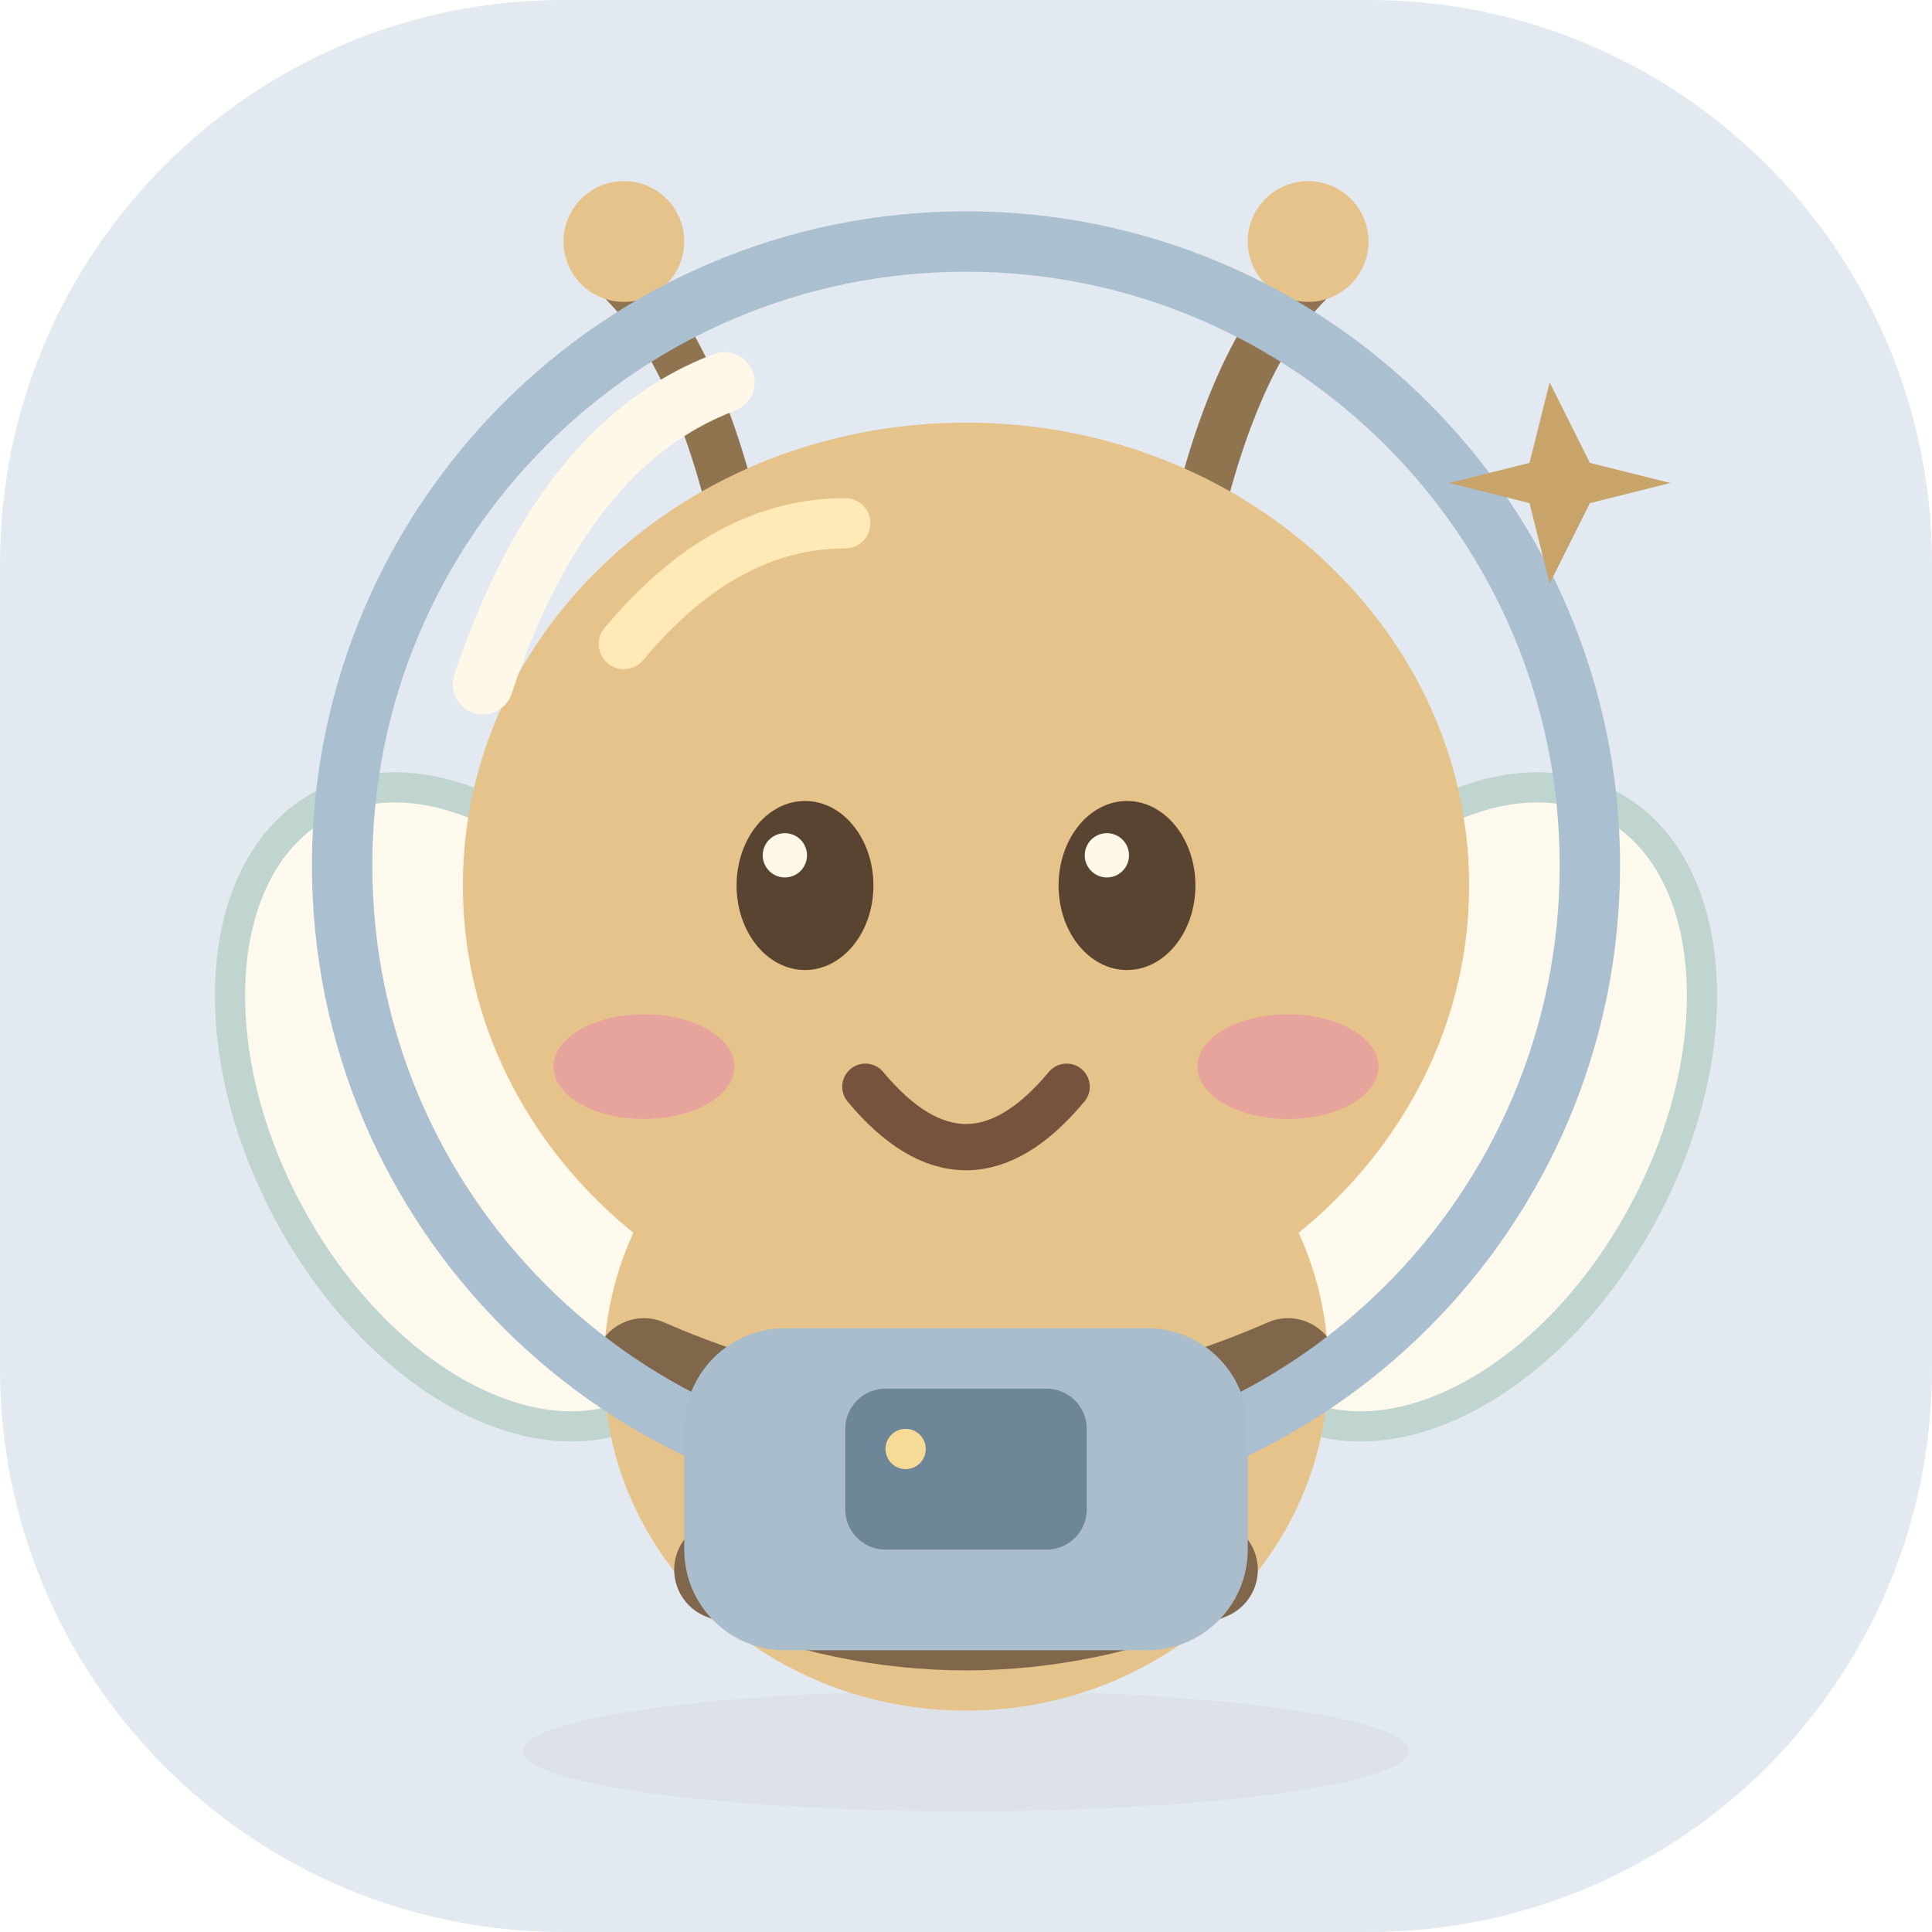
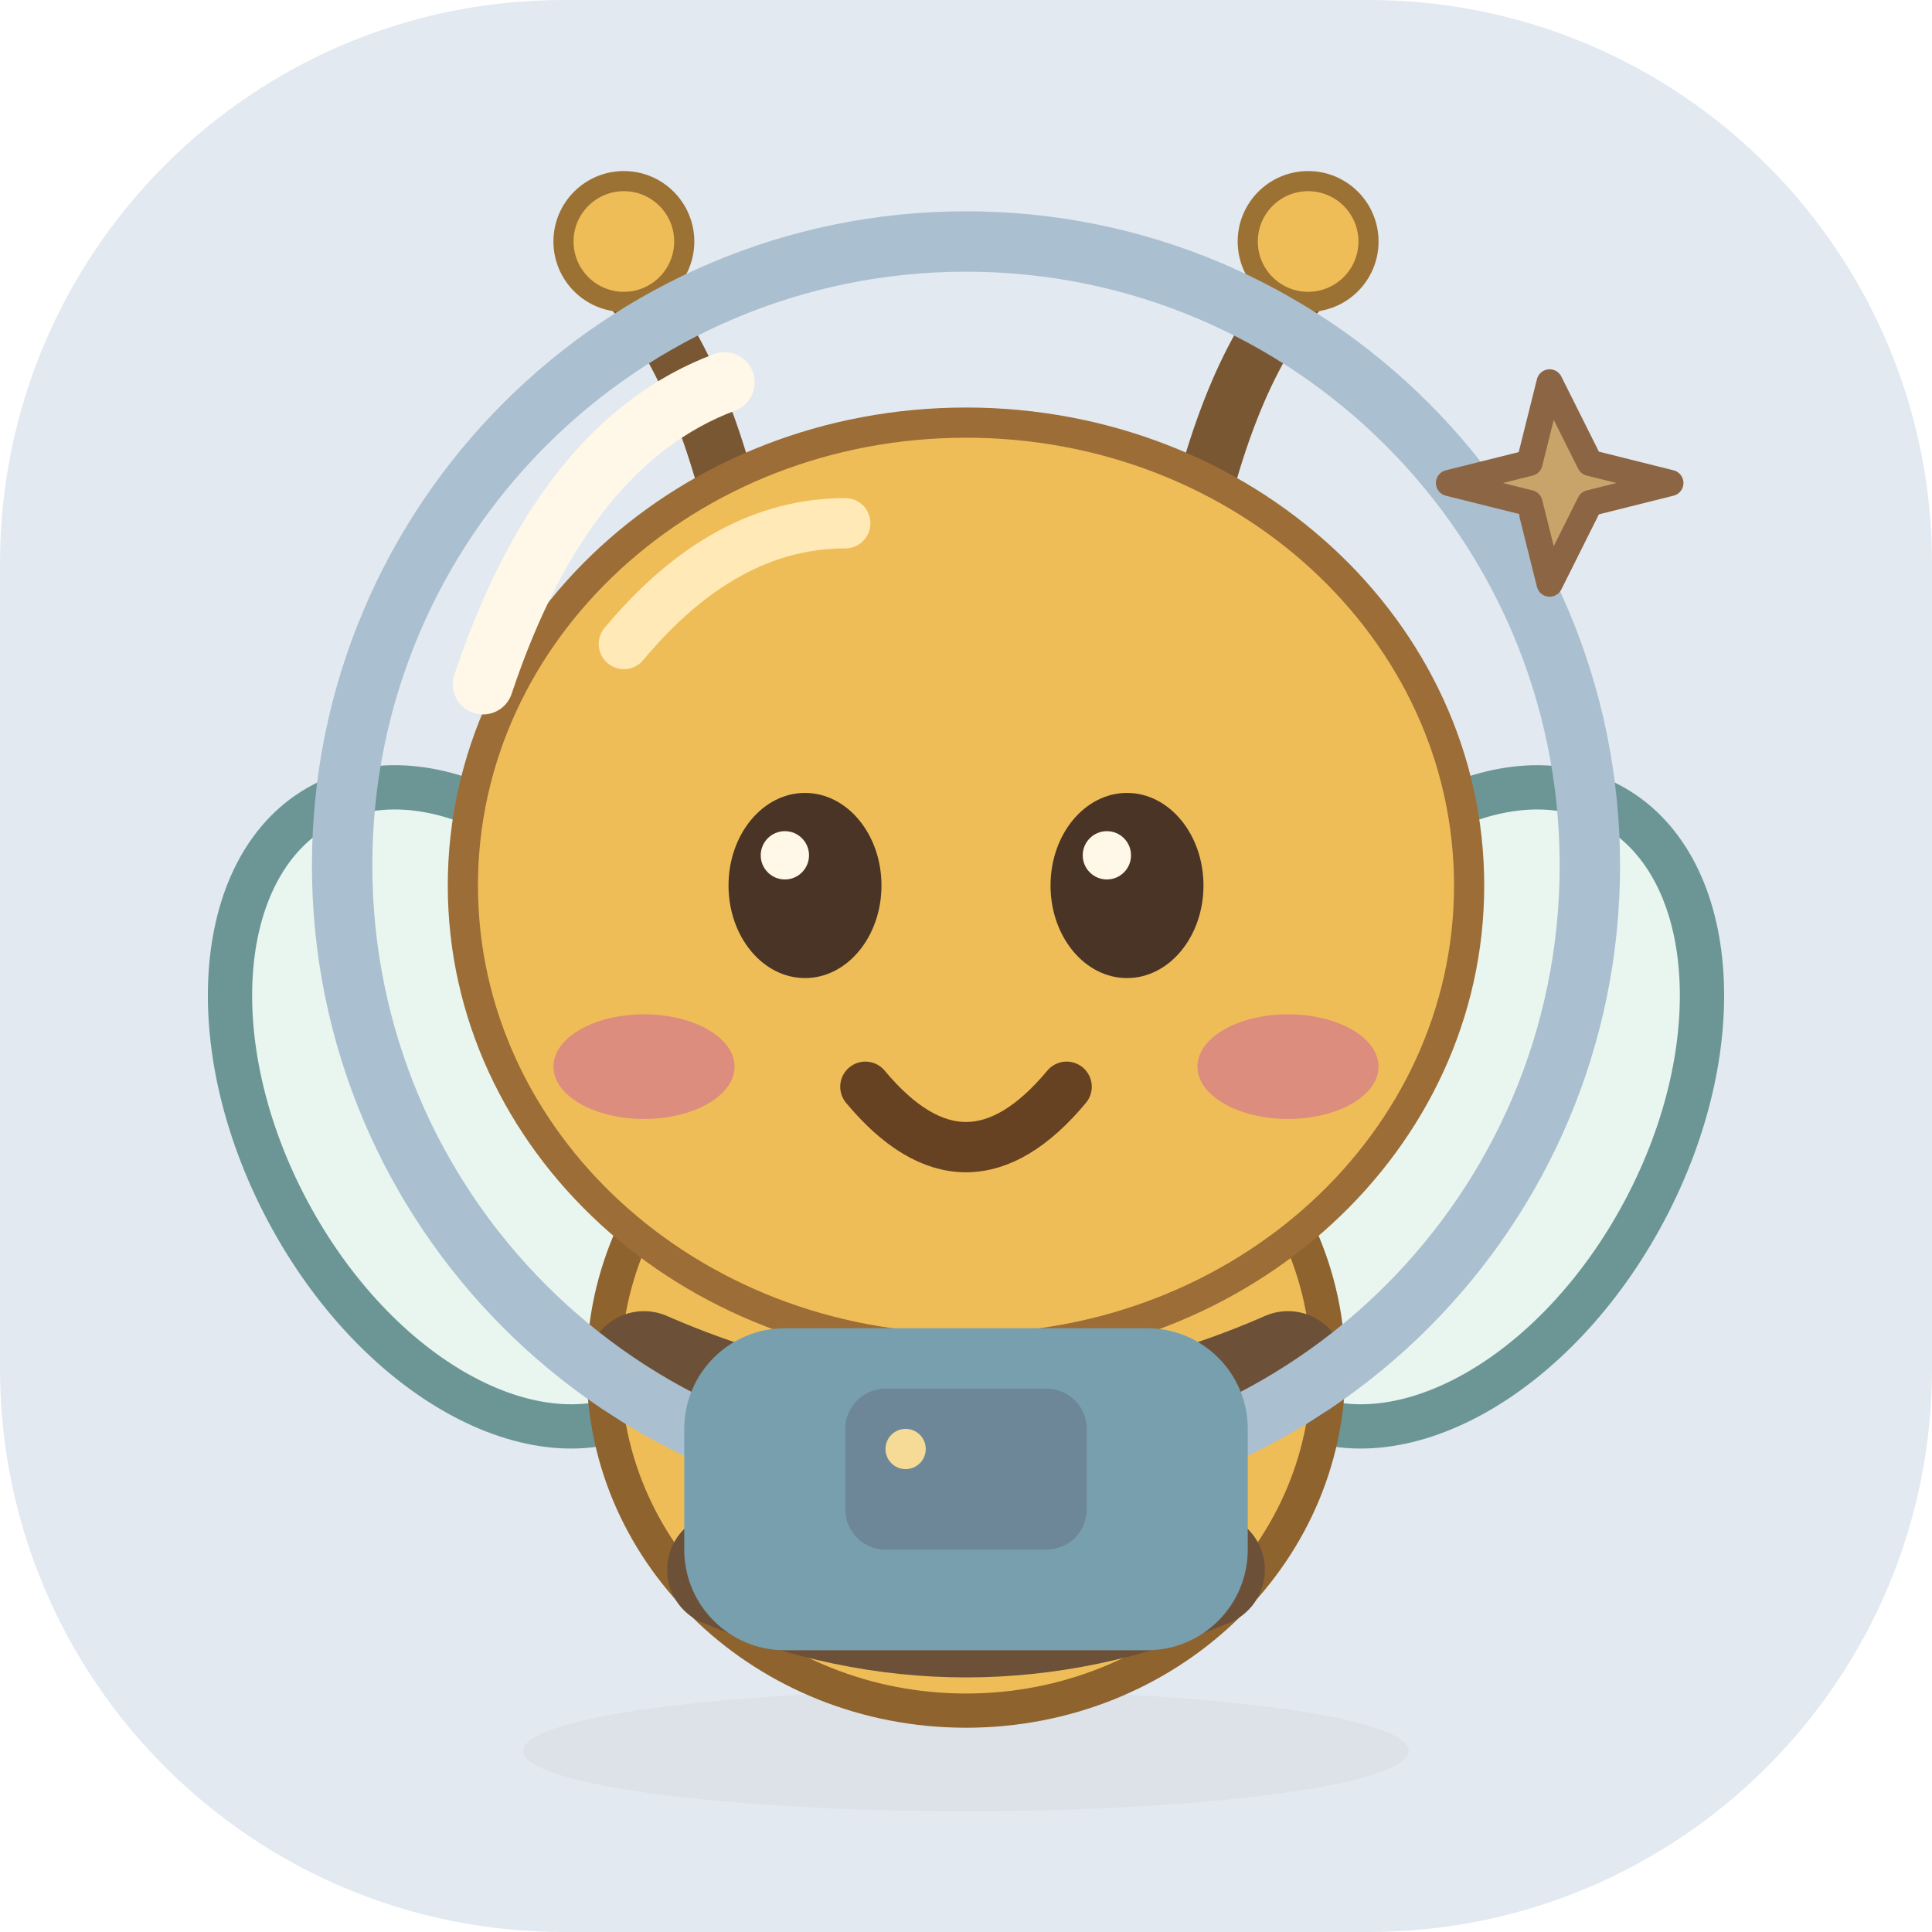
<svg xmlns="http://www.w3.org/2000/svg" viewBox="0 0 96 96">
  <rect x="0" y="0" width="96" height="96" rx="28" fill="#e2e9f0" />
-   <ellipse cx="48" cy="87" rx="22" ry="3" fill="#6b58420c" />
-   <ellipse cx="24" cy="55" rx="11" ry="17" transform="rotate(-28 24 55)" fill="#fdf9ed" stroke="#c0d5cf" stroke-width="1.5" />
-   <ellipse cx="72" cy="55" rx="11" ry="17" transform="rotate(28 72 55)" fill="#fdf9ed" stroke="#c0d5cf" stroke-width="1.5" />
-   <ellipse cx="48" cy="68" rx="18" ry="17" fill="#e6c38b" />
-   <path d="M32 68q16 7 32 0m-28 10q12 5 24 0" fill="none" stroke="#80664a" stroke-width="5" stroke-linecap="round" stroke-linejoin="round" />
-   <path d="M37 28q-2-10-6-14m28 14q2-10 6-14" fill="none" stroke="#8f744f" stroke-width="2.5" stroke-linecap="round" stroke-linejoin="round" />
-   <ellipse cx="31" cy="12" rx="3" ry="3" fill="#e6c38b" />
-   <ellipse cx="65" cy="12" rx="3" ry="3" fill="#e6c38b" />
-   <ellipse cx="48" cy="44" rx="25" ry="23" fill="#e6c38b" />
+   <ellipse cx="48" cy="87" rx="22" ry="3" fill="#6b58420c" stroke="none" stroke-width="1.7" />
+   <ellipse cx="24" cy="55" rx="11" ry="17" transform="rotate(-28 24 55)" fill="#e9f5ef" stroke="#6b9695" stroke-width="2.2" />
+   <ellipse cx="72" cy="55" rx="11" ry="17" transform="rotate(28 72 55)" fill="#e9f5ef" stroke="#6b9695" stroke-width="2.2" />
+   <ellipse cx="48" cy="68" rx="18" ry="17" fill="#efbd58" stroke="#8e632e" stroke-width="1.7" />
+   <path d="M32 68q16 7 32 0m-28 10q12 5 24 0" fill="none" stroke="#6c5138" stroke-width="5.7" stroke-linecap="round" stroke-linejoin="round" />
+   <path d="M37 28q-2-10-6-14m28 14q2-10 6-14" fill="none" stroke="#795732" stroke-width="2.8" stroke-linecap="round" stroke-linejoin="round" />
+   <ellipse cx="31" cy="12" rx="3" ry="3" fill="#efbd58" stroke="#9c7134" stroke-width="1" />
+   <ellipse cx="65" cy="12" rx="3" ry="3" fill="#efbd58" stroke="#9c7134" stroke-width="1" />
+   <ellipse cx="48" cy="44" rx="25" ry="23" fill="#efbd58" stroke="#9c6d36" stroke-width="1.5" />
  <path d="M31 32q5-6 11-6" fill="none" stroke="#ffe9b7" stroke-width="2.5" stroke-linecap="round" stroke-linejoin="round" />
-   <ellipse cx="40" cy="44" rx="3.4" ry="4.2" fill="#594331" />
-   <ellipse cx="39" cy="42.5" rx="1.1" ry="1.1" fill="#fff8e8" />
-   <ellipse cx="56" cy="44" rx="3.4" ry="4.2" fill="#594331" />
-   <ellipse cx="55" cy="42.5" rx="1.1" ry="1.1" fill="#fff8e8" />
-   <ellipse cx="32" cy="53" rx="4.5" ry="2.6" fill="#e7a49c" />
-   <ellipse cx="64" cy="53" rx="4.5" ry="2.6" fill="#e7a49c" />
-   <path d="M43 54q5 6 10 0" fill="none" stroke="#77523c" stroke-width="2.3" stroke-linecap="round" stroke-linejoin="round" />
+   <ellipse cx="40" cy="44" rx="3.8" ry="4.6" fill="#493426" stroke="none" stroke-width="1.7" />
+   <ellipse cx="39" cy="42.5" rx="1.2" ry="1.2" fill="#fff8e8" stroke="none" stroke-width="1.7" />
+   <ellipse cx="56" cy="44" rx="3.8" ry="4.6" fill="#493426" stroke="none" stroke-width="1.7" />
+   <ellipse cx="55" cy="42.5" rx="1.2" ry="1.2" fill="#fff8e8" stroke="none" stroke-width="1.7" />
+   <ellipse cx="32" cy="53" rx="4.5" ry="2.6" fill="#dc8d7e" stroke="none" stroke-width="1.7" />
+   <ellipse cx="64" cy="53" rx="4.5" ry="2.6" fill="#dc8d7e" stroke="none" stroke-width="1.7" />
+   <path d="M43 54q5 6 10 0" fill="none" stroke="#674222" stroke-width="2.5" stroke-linecap="round" stroke-linejoin="round" />
  <circle cx="48" cy="43" r="31" fill="none" stroke="#aabfcf" stroke-width="3" />
  <path d="M24 34q4-12 12-15" fill="none" stroke="#fff8e8" stroke-width="3" stroke-linecap="round" stroke-linejoin="round" />
-   <rect x="34" y="66" width="28" height="16" rx="5" fill="#a9bdcc" />
+   <rect x="34" y="66" width="28" height="16" rx="5" fill="#789fae" />
  <rect x="42" y="69" width="12" height="8" rx="2" fill="#6e8798" />
-   <ellipse cx="45" cy="72" rx="1" ry="1" fill="#f6db96" />
-   <path d="m77 19 2 4 4 1-4 1-2 4-1-4-4-1 4-1Z" fill="#c8a46b" stroke="none" stroke-width="2" stroke-linecap="round" stroke-linejoin="round" />
+   <ellipse cx="45" cy="72" rx="1" ry="1" fill="#f6db96" stroke="none" stroke-width="1.7" />
+   <path d="m77 19 2 4 4 1-4 1-2 4-1-4-4-1 4-1Z" fill="#c8a46b" stroke="#8c6545" stroke-width="1.3" stroke-linecap="round" stroke-linejoin="round" />
</svg>
